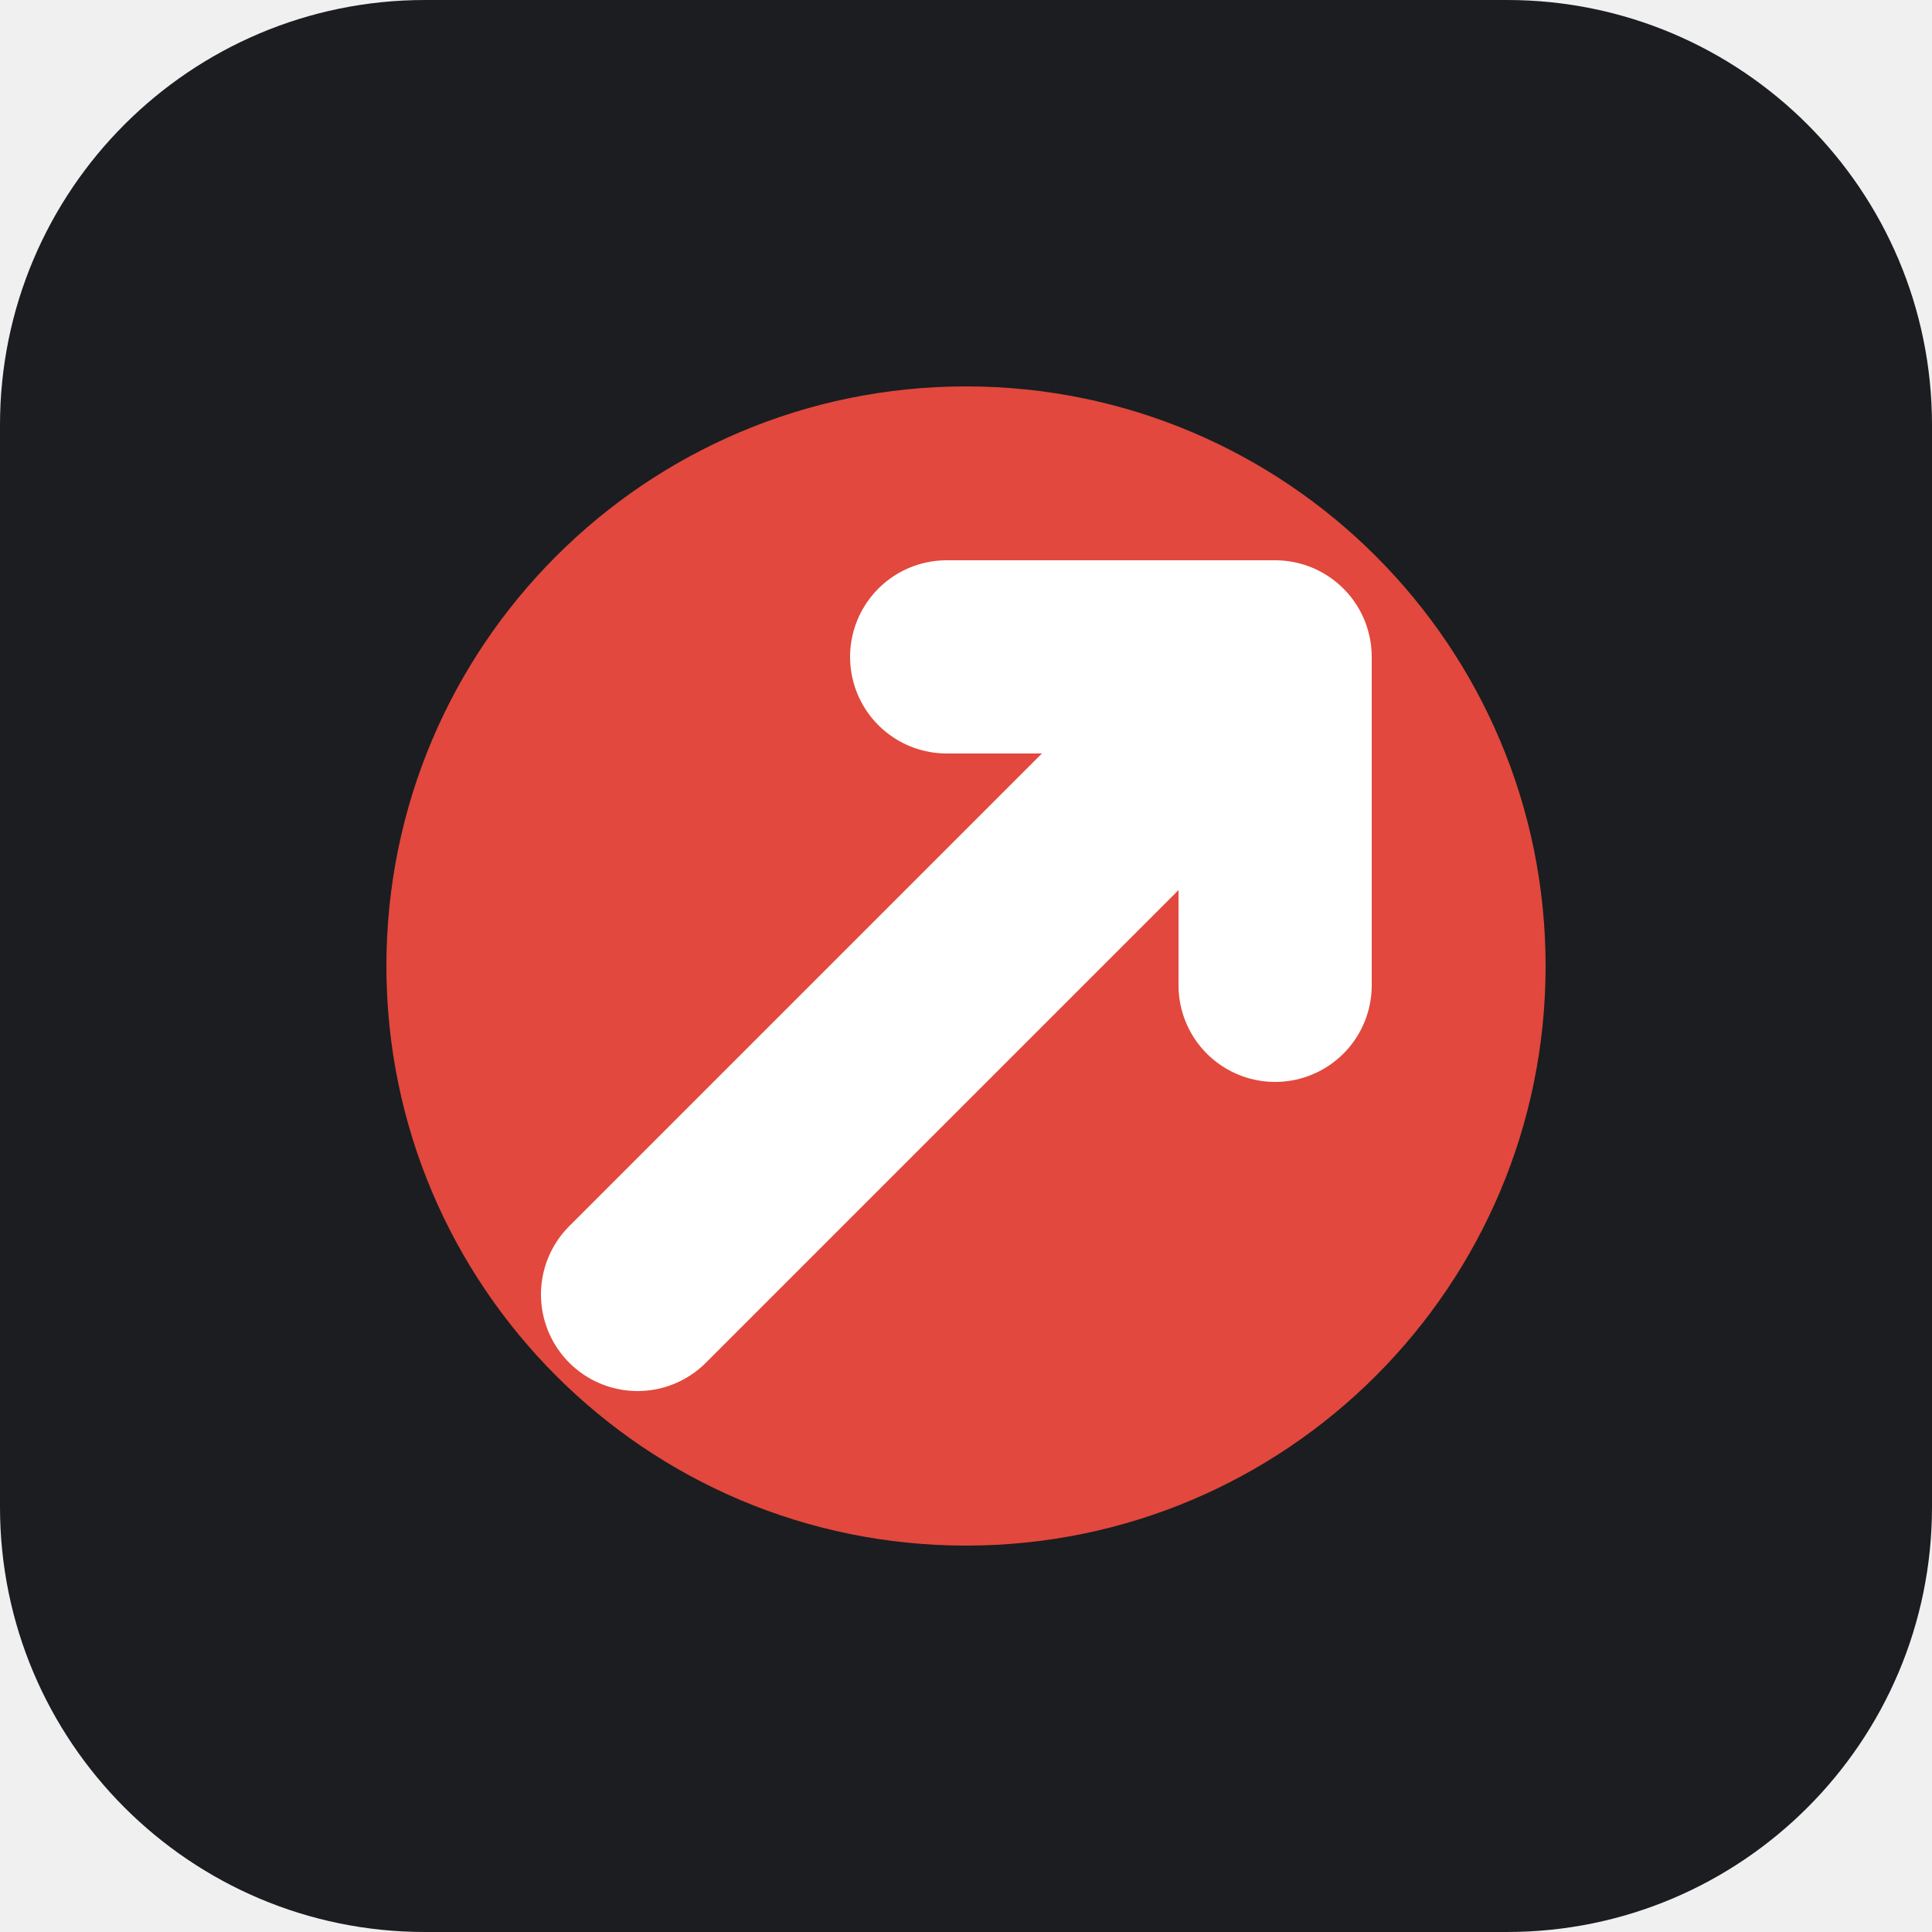
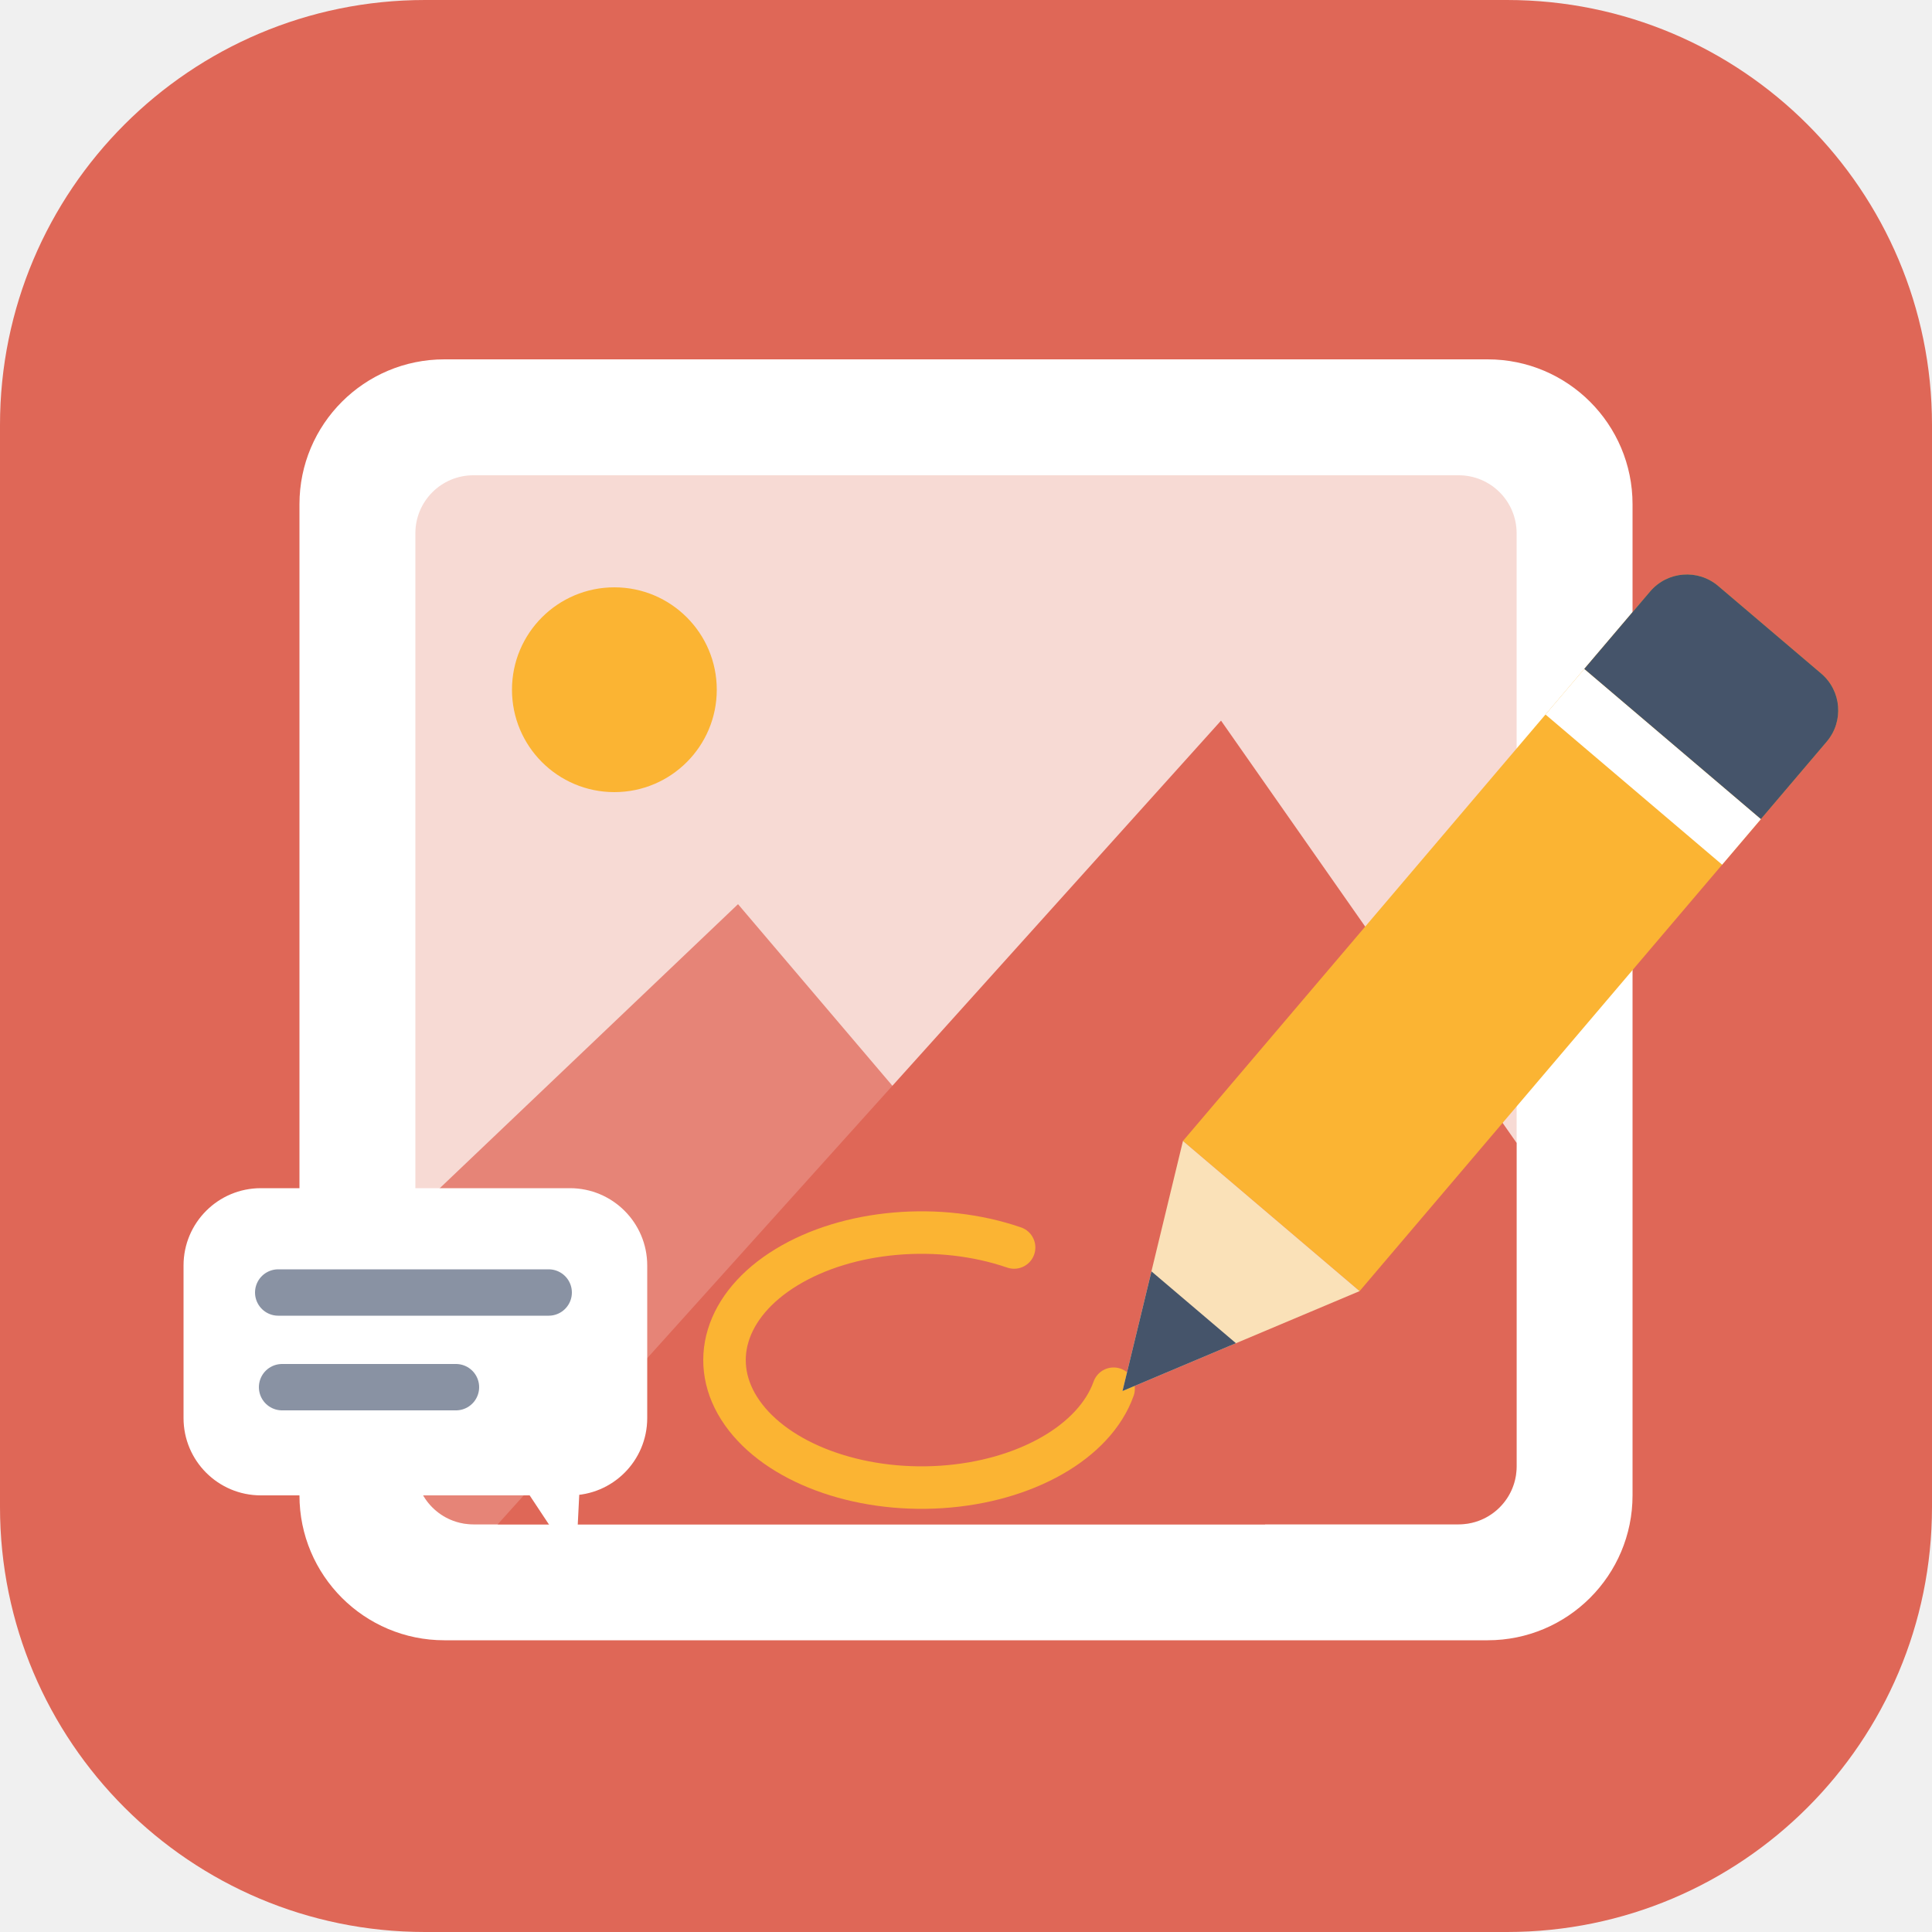
<svg xmlns="http://www.w3.org/2000/svg" viewBox="0 0 100 100">
-   <rect width="100" height="100" rx="22" fill="#1b1d21" />
-   <circle cx="50" cy="50" r="30" fill="#e2483d" />
-   <path d="M33 67L66 34M49 34h17v17" fill="none" stroke="#ffffff" stroke-width="10" stroke-linecap="round" stroke-linejoin="round" />
+   <clipPath id="photo">
+     <rect x="21.5" y="24.6" width="57" height="54.3" rx="3" />
+   </clipPath>
+   <rect width="100" height="100" rx="22" fill="#df6757" />
+   <rect x="15.5" y="18.6" width="69" height="66.3" rx="7.5" fill="#ffffff" />
+   <rect x="21.5" y="24.6" width="57" height="54.3" rx="3" fill="#f7dad4" />
+   <g clip-path="url(#photo)">
+     <circle cx="31.8" cy="35.7" r="5.3" fill="#fbb433" />
+     <polygon points="38.2,46.8 67.19,80.9 2.39,80.9" fill="#e68477" />
+     <polygon points="63.2,37.3 93.72,80.9 23.96,80.9" fill="#df6757" />
+   </g>
+   <path d="M57.64 71.88A10.2 6.6 0 1 1 52.49 64.57" fill="none" stroke="#fbb433" stroke-width="2.2" stroke-linecap="round" />
+   <polygon points="24.5,73 30.2,73 29.8,81" fill="#ffffff" />
+   <rect x="9.5" y="61.5" width="24" height="15.9" rx="4" fill="#ffffff" />
+   <path d="M14.4 66.9H28.4M14.6 71.8H23.6" fill="none" stroke="#8992a3" stroke-width="2.4" stroke-linecap="round" />
+   <g transform="translate(58.1 72) rotate(-49.63)">
+     <path d="M11.89 -6H49.22A2.5 2.5 0 0 1 51.72 -3.5V3.5A2.5 2.5 0 0 1 49.22 6H11.89Z" fill="#fbb433" />
+     <rect x="40.86" y="-6" width="3.1" height="12" fill="#ffffff" />
+     <path d="M43.96 -6H49.22A2.5 2.5 0 0 1 51.72 -3.5V3.5A2.5 2.5 0 0 1 49.22 6H43.96Z" fill="#45546a" />
+     <polygon points="0,0 11.89,-6 11.89,6" fill="#fae1b8" />
+     <polygon points="0,0 5.69,-2.87 5.69,2.87" fill="#45546a" />
+   </g>
</svg>
